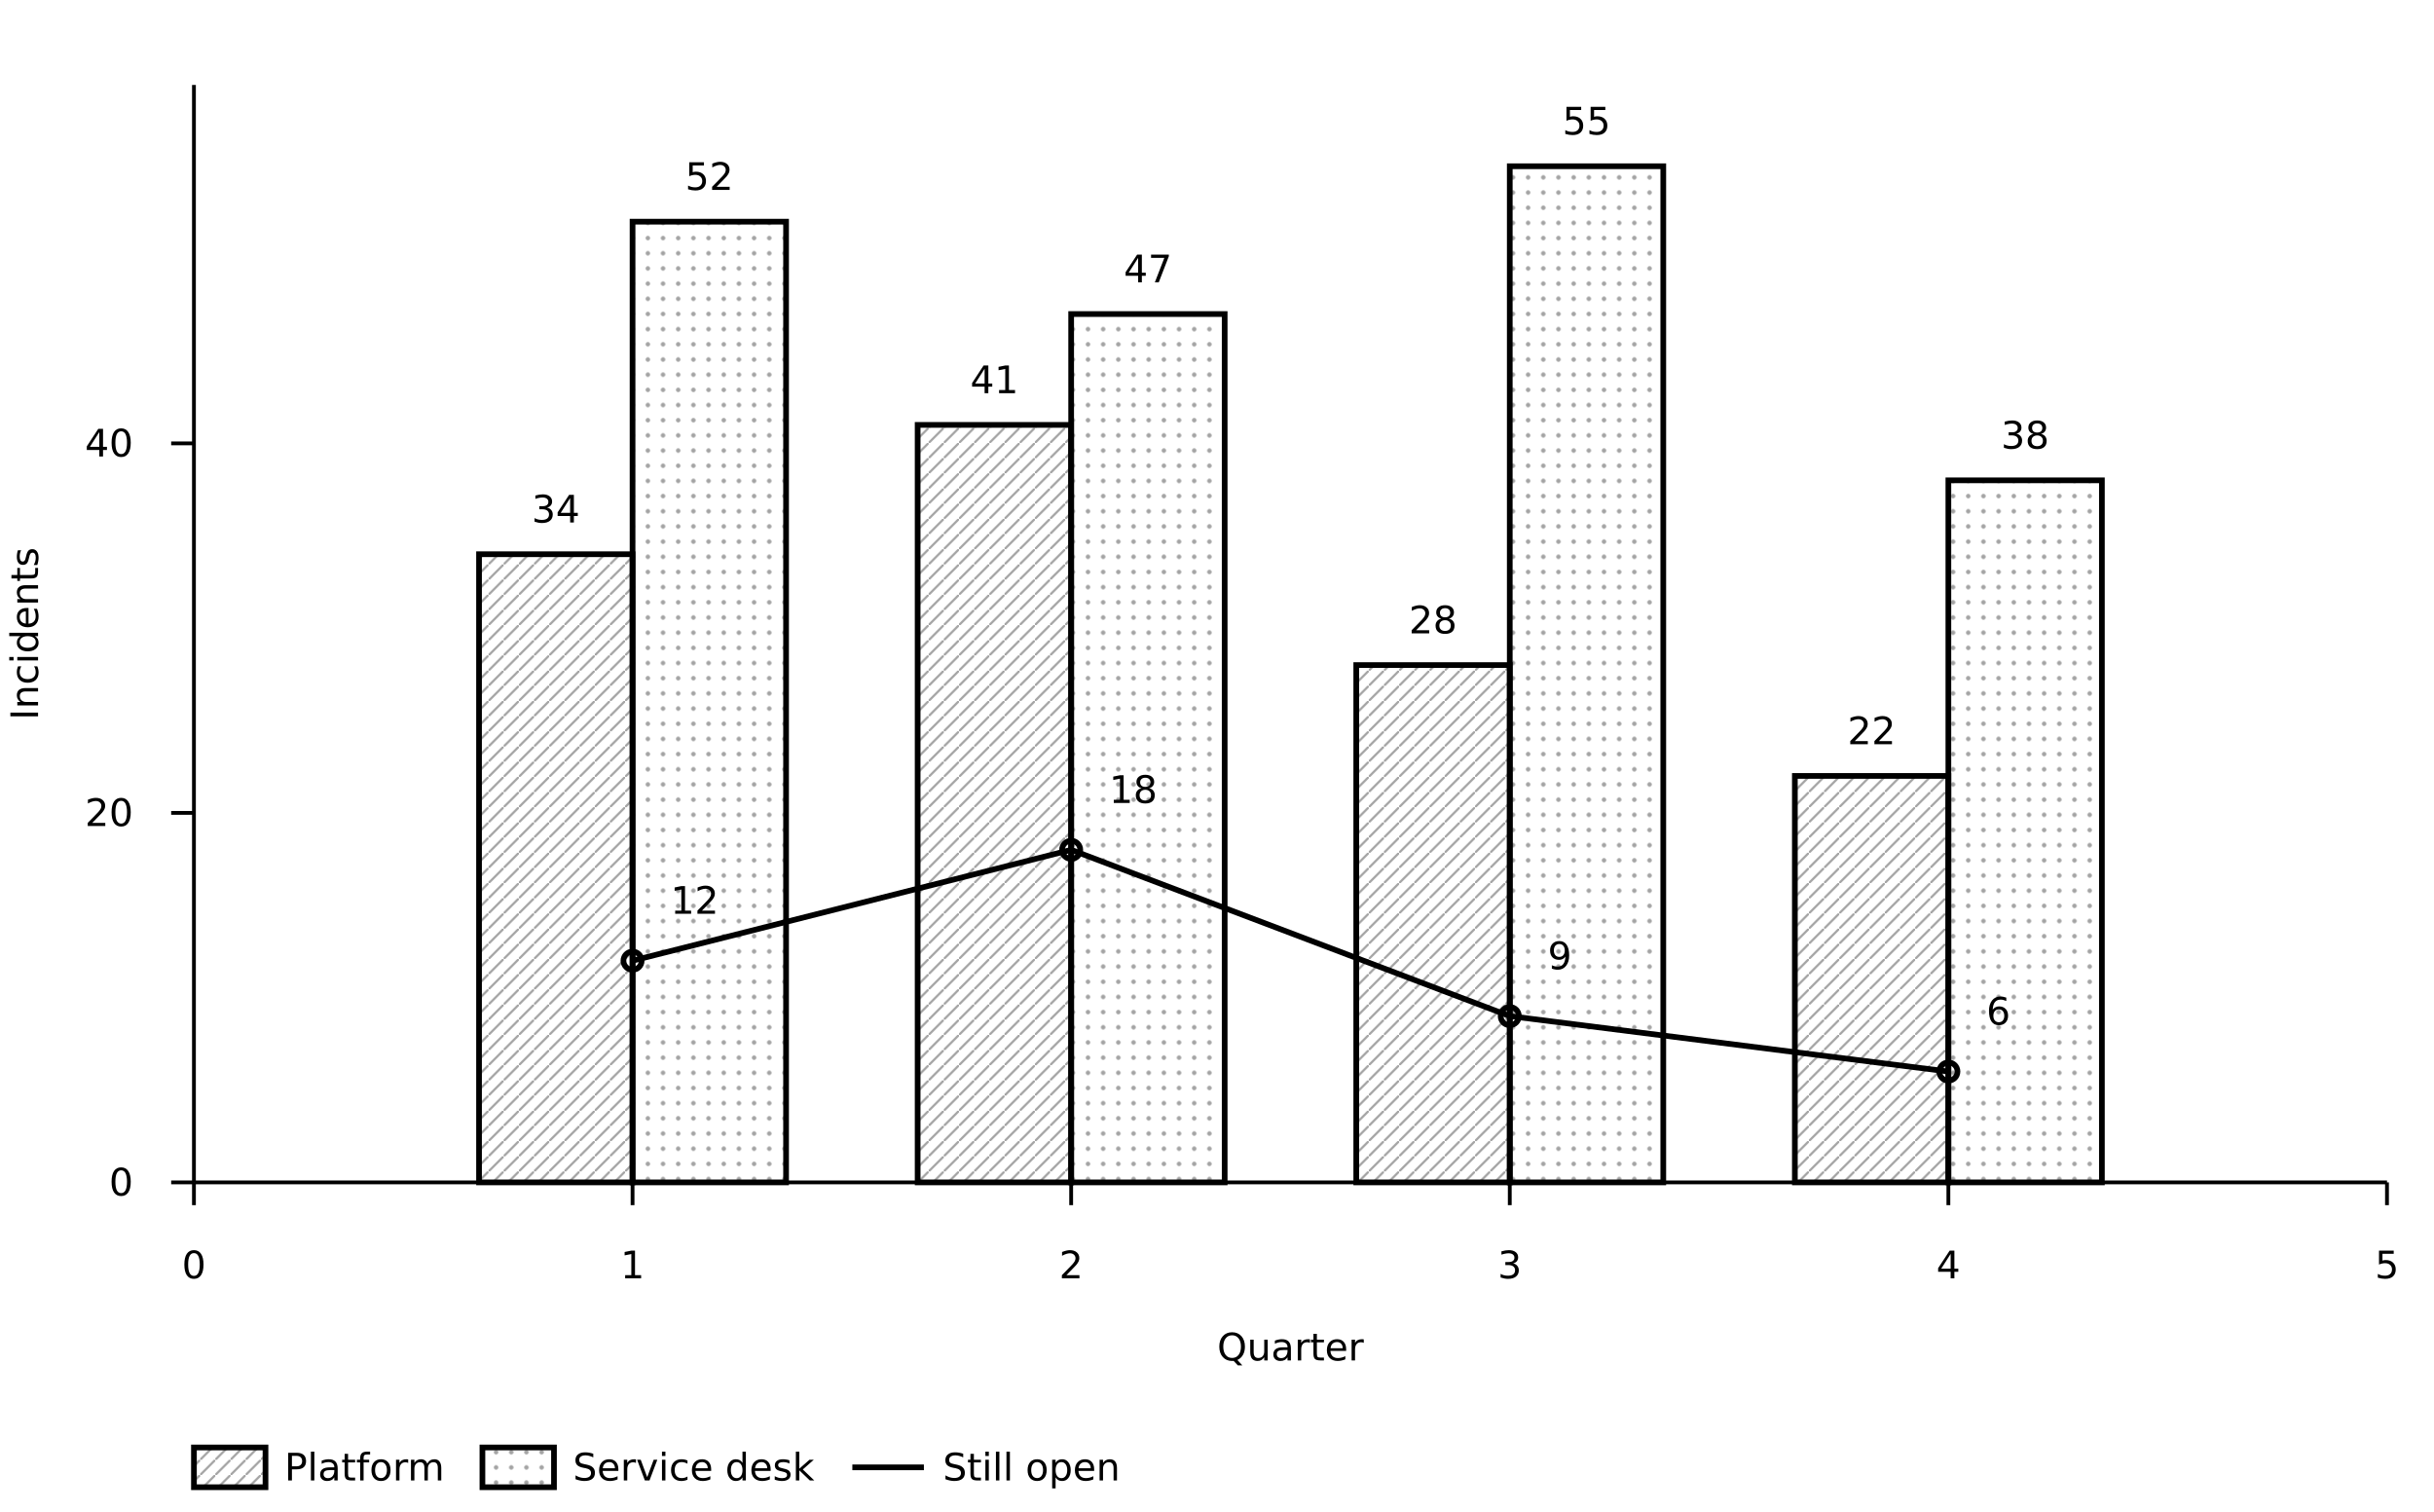
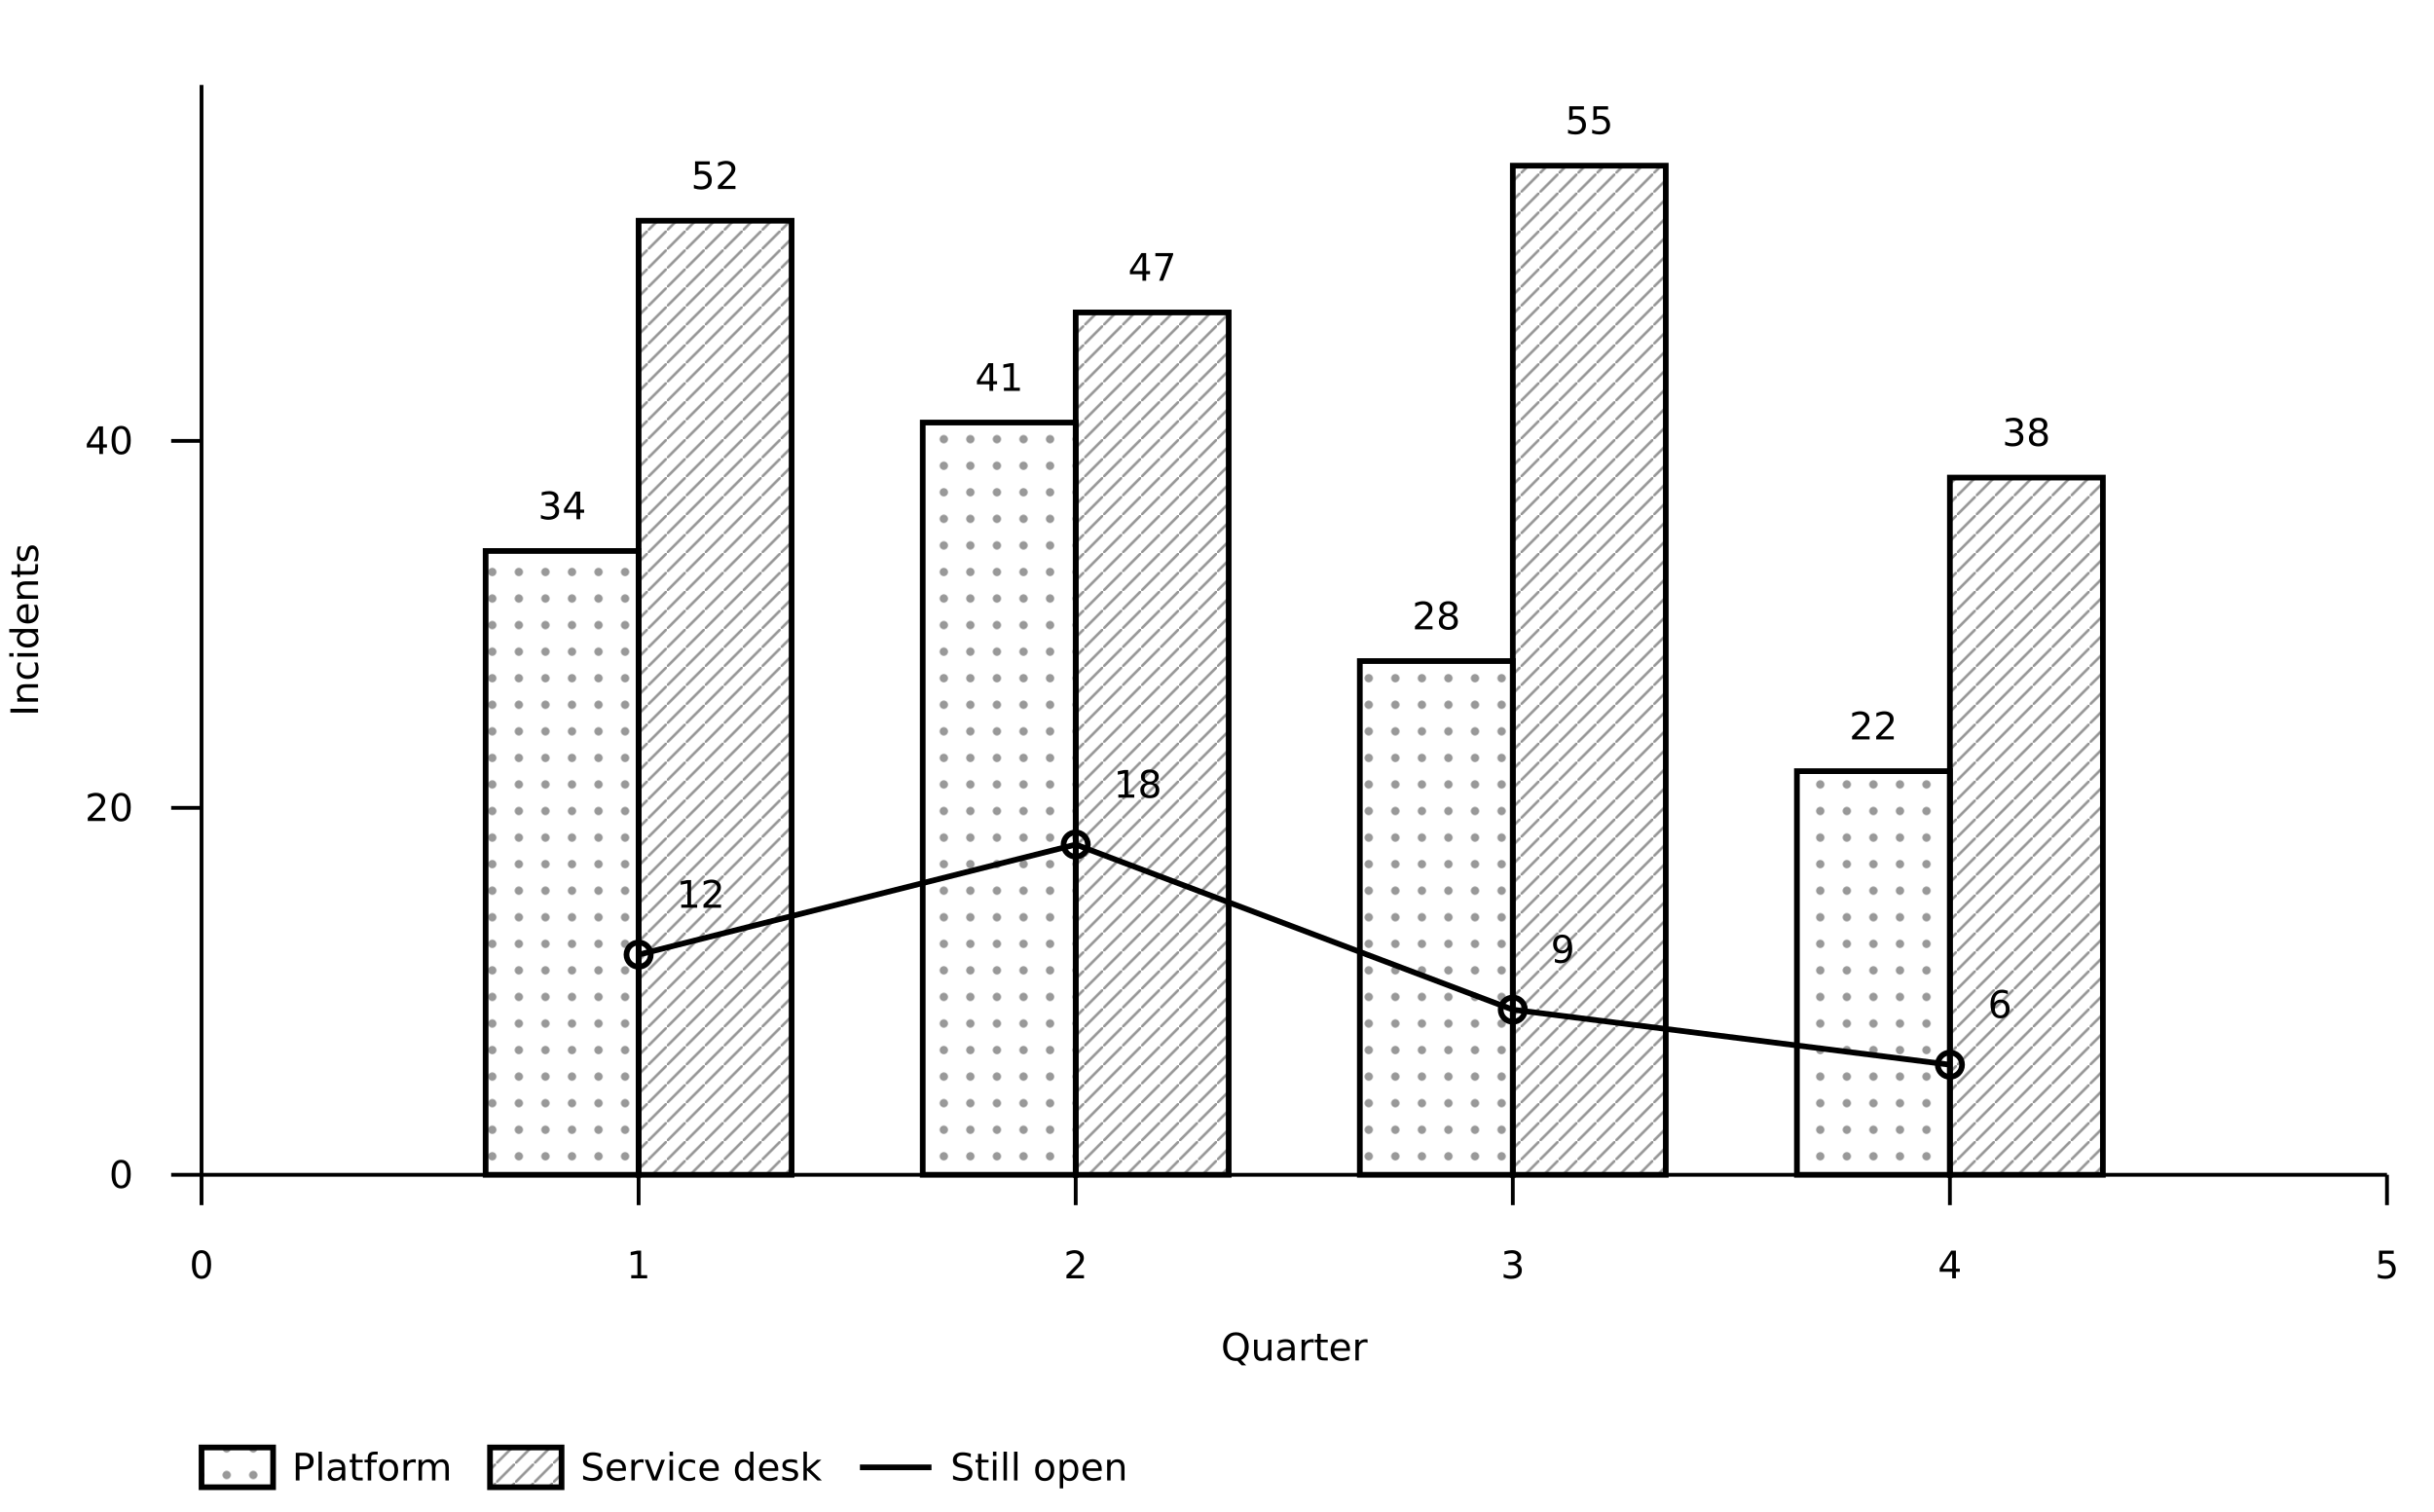
- <svg xmlns="http://www.w3.org/2000/svg" viewBox="-0.75 -0.75 641.5 398.3" role="img" aria-labelledby="dscc1443b0e7-title dscc1443b0e7-desc">
+ <svg xmlns="http://www.w3.org/2000/svg" viewBox="-0.75 -0.75 641.5 398.3" role="img" aria-labelledby="ds7155bd1a8d-title ds7155bd1a8d-desc">
  <defs>
-     <pattern id="dscc1443b0e7-dots" width="4" height="4" patternUnits="userSpaceOnUse">
-       <circle cx="2" cy="2" r="0.6" fill="currentColor" fill-opacity="0.35" />
+     <pattern id="ds7155bd1a8d-dots" width="7" height="7" patternUnits="userSpaceOnUse">
+       <circle cx="3" cy="3" r="1.1" fill="currentColor" fill-opacity="0.4" />
    </pattern>
-     <pattern id="dscc1443b0e7-hatch" width="4" height="4" patternUnits="userSpaceOnUse">
-       <path d="M 0 4 L 4 0" stroke="currentColor" stroke-width="0.6" stroke-opacity="0.35" />
+     <pattern id="ds7155bd1a8d-hatch" width="5" height="5" patternUnits="userSpaceOnUse">
+       <path d="M 0 5 L 5 0" stroke="currentColor" stroke-width="0.7" stroke-opacity="0.4" />
    </pattern>
  </defs>
-   <polygon points="125.504,145.321 165.964,145.321 165.964,310.878 125.504,310.878" fill="url(#dscc1443b0e7-hatch)" stroke="currentColor" stroke-width="1.5" />
-   <polygon points="241.103,111.236 281.563,111.236 281.563,310.878 241.103,310.878" fill="url(#dscc1443b0e7-hatch)" stroke="currentColor" stroke-width="1.5" />
-   <polygon points="356.702,174.537 397.162,174.537 397.162,310.878 356.702,310.878" fill="url(#dscc1443b0e7-hatch)" stroke="currentColor" stroke-width="1.5" />
-   <polygon points="472.301,203.753 512.761,203.753 512.761,310.878 472.301,310.878" fill="url(#dscc1443b0e7-hatch)" stroke="currentColor" stroke-width="1.5" />
-   <polygon points="165.964,57.674 206.424,57.674 206.424,310.878 165.964,310.878" fill="url(#dscc1443b0e7-dots)" stroke="currentColor" stroke-width="1.5" />
-   <polygon points="281.563,82.02 322.022,82.02 322.022,310.878 281.563,310.878" fill="url(#dscc1443b0e7-dots)" stroke="currentColor" stroke-width="1.5" />
-   <polygon points="397.162,43.066 437.621,43.066 437.621,310.878 397.162,310.878" fill="url(#dscc1443b0e7-dots)" stroke="currentColor" stroke-width="1.5" />
-   <polygon points="512.761,125.844 553.22,125.844 553.22,310.878 512.761,310.878" fill="url(#dscc1443b0e7-dots)" stroke="currentColor" stroke-width="1.5" />
-   <path d="M 50.365 21.641 L 50.365 310.878" fill="none" stroke="currentColor" stroke-width="1" />
-   <path d="M 50.365 310.878 L 628.359 310.878" fill="none" stroke="currentColor" stroke-width="1" />
-   <path d="M 50.365 310.878 L 50.365 316.878" fill="none" stroke="currentColor" stroke-width="1" />
-   <path d="M 165.964 310.878 L 165.964 316.878" fill="none" stroke="currentColor" stroke-width="1" />
-   <path d="M 281.563 310.878 L 281.563 316.878" fill="none" stroke="currentColor" stroke-width="1" />
-   <path d="M 397.162 310.878 L 397.162 316.878" fill="none" stroke="currentColor" stroke-width="1" />
-   <path d="M 512.761 310.878 L 512.761 316.878" fill="none" stroke="currentColor" stroke-width="1" />
-   <path d="M 628.359 310.878 L 628.359 316.878" fill="none" stroke="currentColor" stroke-width="1" />
-   <path d="M 44.365 310.878 L 50.365 310.878" fill="none" stroke="currentColor" stroke-width="1" />
-   <path d="M 44.365 213.492 L 50.365 213.492" fill="none" stroke="currentColor" stroke-width="1" />
-   <path d="M 44.365 116.105 L 50.365 116.105" fill="none" stroke="currentColor" stroke-width="1" />
-   <text x="50.365" y="336.16" font-family="'DejaVu Sans', sans-serif" font-size="10" fill="currentColor" text-anchor="middle">0</text>
-   <text x="165.964" y="336.16" font-family="'DejaVu Sans', sans-serif" font-size="10" fill="currentColor" text-anchor="middle">1</text>
-   <text x="281.563" y="336.16" font-family="'DejaVu Sans', sans-serif" font-size="10" fill="currentColor" text-anchor="middle">2</text>
-   <text x="397.162" y="336.16" font-family="'DejaVu Sans', sans-serif" font-size="10" fill="currentColor" text-anchor="middle">3</text>
-   <text x="512.761" y="336.16" font-family="'DejaVu Sans', sans-serif" font-size="10" fill="currentColor" text-anchor="middle">4</text>
+   <polygon points="127.244,144.466 167.564,144.466 167.564,308.878 127.244,308.878" fill="url(#ds7155bd1a8d-dots)" stroke="currentColor" stroke-width="1.5" />
+   <polygon points="242.443,110.617 282.763,110.617 282.763,308.878 242.443,308.878" fill="url(#ds7155bd1a8d-dots)" stroke="currentColor" stroke-width="1.5" />
+   <polygon points="357.642,173.48 397.962,173.48 397.962,308.878 357.642,308.878" fill="url(#ds7155bd1a8d-dots)" stroke="currentColor" stroke-width="1.5" />
+   <polygon points="472.841,202.494 513.161,202.494 513.161,308.878 472.841,308.878" fill="url(#ds7155bd1a8d-dots)" stroke="currentColor" stroke-width="1.5" />
+   <polygon points="167.564,57.424 207.884,57.424 207.884,308.878 167.564,308.878" fill="url(#ds7155bd1a8d-hatch)" stroke="currentColor" stroke-width="1.5" />
+   <polygon points="282.763,81.603 323.082,81.603 323.082,308.878 282.763,308.878" fill="url(#ds7155bd1a8d-hatch)" stroke="currentColor" stroke-width="1.5" />
+   <polygon points="397.962,42.917 438.281,42.917 438.281,308.878 397.962,308.878" fill="url(#ds7155bd1a8d-hatch)" stroke="currentColor" stroke-width="1.5" />
+   <polygon points="513.161,125.123 553.48,125.123 553.48,308.878 513.161,308.878" fill="url(#ds7155bd1a8d-hatch)" stroke="currentColor" stroke-width="1.5" />
+   <path d="M 52.365 21.641 L 52.365 308.878" fill="none" stroke="currentColor" stroke-width="1" />
+   <path d="M 52.365 308.878 L 628.359 308.878" fill="none" stroke="currentColor" stroke-width="1" />
+   <path d="M 52.365 308.878 L 52.365 316.878" fill="none" stroke="currentColor" stroke-width="1" />
+   <path d="M 167.564 308.878 L 167.564 316.878" fill="none" stroke="currentColor" stroke-width="1" />
+   <path d="M 282.763 308.878 L 282.763 316.878" fill="none" stroke="currentColor" stroke-width="1" />
+   <path d="M 397.962 308.878 L 397.962 316.878" fill="none" stroke="currentColor" stroke-width="1" />
+   <path d="M 513.161 308.878 L 513.161 316.878" fill="none" stroke="currentColor" stroke-width="1" />
+   <path d="M 628.359 308.878 L 628.359 316.878" fill="none" stroke="currentColor" stroke-width="1" />
+   <path d="M 44.365 308.878 L 52.365 308.878" fill="none" stroke="currentColor" stroke-width="1" />
+   <path d="M 44.365 212.165 L 52.365 212.165" fill="none" stroke="currentColor" stroke-width="1" />
+   <path d="M 44.365 115.452 L 52.365 115.452" fill="none" stroke="currentColor" stroke-width="1" />
+   <text x="52.365" y="336.16" font-family="'DejaVu Sans', sans-serif" font-size="10" fill="currentColor" text-anchor="middle">0</text>
+   <text x="167.564" y="336.16" font-family="'DejaVu Sans', sans-serif" font-size="10" fill="currentColor" text-anchor="middle">1</text>
+   <text x="282.763" y="336.16" font-family="'DejaVu Sans', sans-serif" font-size="10" fill="currentColor" text-anchor="middle">2</text>
+   <text x="397.962" y="336.16" font-family="'DejaVu Sans', sans-serif" font-size="10" fill="currentColor" text-anchor="middle">3</text>
+   <text x="513.161" y="336.16" font-family="'DejaVu Sans', sans-serif" font-size="10" fill="currentColor" text-anchor="middle">4</text>
  <text x="628.359" y="336.16" font-family="'DejaVu Sans', sans-serif" font-size="10" fill="currentColor" text-anchor="middle">5</text>
-   <text x="34.365" y="314.34" font-family="'DejaVu Sans', sans-serif" font-size="10" fill="currentColor" text-anchor="end">0</text>
-   <text x="34.365" y="216.954" font-family="'DejaVu Sans', sans-serif" font-size="10" fill="currentColor" text-anchor="end">20</text>
-   <text x="34.365" y="119.567" font-family="'DejaVu Sans', sans-serif" font-size="10" fill="currentColor" text-anchor="end">40</text>
-   <text x="339.362" y="357.801" font-family="'DejaVu Sans', sans-serif" font-size="10" fill="currentColor" text-anchor="middle">Quarter</text>
-   <text x="9.282" y="166.259" font-family="'DejaVu Sans', sans-serif" font-size="10" fill="currentColor" text-anchor="middle" transform="rotate(-90 9.282 166.259)">Incidents</text>
-   <polygon points="50.365,380.741 69.223,380.741 69.223,391.218 50.365,391.218" fill="url(#dscc1443b0e7-hatch)" stroke="currentColor" stroke-width="1.5" />
-   <text x="74.223" y="389.442" font-family="'DejaVu Sans', sans-serif" font-size="10" fill="currentColor">Platform</text>
-   <polygon points="126.396,380.741 145.254,380.741 145.254,391.218 126.396,391.218" fill="url(#dscc1443b0e7-dots)" stroke="currentColor" stroke-width="1.5" />
-   <text x="150.254" y="389.442" font-family="'DejaVu Sans', sans-serif" font-size="10" fill="currentColor">Service desk</text>
-   <path d="M 223.891 385.98 L 242.749 385.98" fill="none" stroke="currentColor" stroke-width="1.5" />
-   <text x="247.749" y="389.442" font-family="'DejaVu Sans', sans-serif" font-size="10" fill="currentColor">Still open</text>
-   <text x="145.734" y="136.963" font-family="'DejaVu Sans', sans-serif" font-size="10" fill="currentColor" text-anchor="middle">34</text>
-   <text x="261.333" y="102.878" font-family="'DejaVu Sans', sans-serif" font-size="10" fill="currentColor" text-anchor="middle">41</text>
-   <text x="376.932" y="166.179" font-family="'DejaVu Sans', sans-serif" font-size="10" fill="currentColor" text-anchor="middle">28</text>
-   <text x="492.531" y="195.395" font-family="'DejaVu Sans', sans-serif" font-size="10" fill="currentColor" text-anchor="middle">22</text>
-   <text x="186.194" y="49.315" font-family="'DejaVu Sans', sans-serif" font-size="10" fill="currentColor" text-anchor="middle">52</text>
-   <text x="301.793" y="73.662" font-family="'DejaVu Sans', sans-serif" font-size="10" fill="currentColor" text-anchor="middle">47</text>
-   <text x="417.392" y="34.707" font-family="'DejaVu Sans', sans-serif" font-size="10" fill="currentColor" text-anchor="middle">55</text>
-   <text x="532.99" y="117.486" font-family="'DejaVu Sans', sans-serif" font-size="10" fill="currentColor" text-anchor="middle">38</text>
-   <path d="M 165.964 252.446 L 281.563 223.23 L 397.162 267.054 L 512.761 281.662" fill="none" stroke="currentColor" stroke-width="1.5" />
-   <ellipse cx="165.964" cy="252.446" rx="2.4" ry="2.4" fill="none" stroke="currentColor" stroke-width="1.5" />
-   <ellipse cx="281.563" cy="223.23" rx="2.4" ry="2.4" fill="none" stroke="currentColor" stroke-width="1.5" />
-   <ellipse cx="397.162" cy="267.054" rx="2.4" ry="2.4" fill="none" stroke="currentColor" stroke-width="1.5" />
-   <ellipse cx="512.761" cy="281.662" rx="2.4" ry="2.4" fill="none" stroke="currentColor" stroke-width="1.5" />
-   <text x="175.964" y="240.088" font-family="'DejaVu Sans', sans-serif" font-size="10" fill="currentColor">12</text>
-   <text x="291.563" y="210.872" font-family="'DejaVu Sans', sans-serif" font-size="10" fill="currentColor">18</text>
-   <text x="407.162" y="254.696" font-family="'DejaVu Sans', sans-serif" font-size="10" fill="currentColor">9</text>
-   <text x="522.761" y="269.304" font-family="'DejaVu Sans', sans-serif" font-size="10" fill="currentColor">6</text>
+   <text x="34.365" y="312.34" font-family="'DejaVu Sans', sans-serif" font-size="10" fill="currentColor" text-anchor="end">0</text>
+   <text x="34.365" y="215.627" font-family="'DejaVu Sans', sans-serif" font-size="10" fill="currentColor" text-anchor="end">20</text>
+   <text x="34.365" y="118.914" font-family="'DejaVu Sans', sans-serif" font-size="10" fill="currentColor" text-anchor="end">40</text>
+   <text x="340.362" y="357.801" font-family="'DejaVu Sans', sans-serif" font-size="10" fill="currentColor" text-anchor="middle">Quarter</text>
+   <text x="9.282" y="165.259" font-family="'DejaVu Sans', sans-serif" font-size="10" fill="currentColor" text-anchor="middle" transform="rotate(-90 9.282 165.259)">Incidents</text>
+   <polygon points="52.365,380.741 71.223,380.741 71.223,391.218 52.365,391.218" fill="url(#ds7155bd1a8d-dots)" stroke="currentColor" stroke-width="1.5" />
+   <text x="76.223" y="389.442" font-family="'DejaVu Sans', sans-serif" font-size="10" fill="currentColor">Platform</text>
+   <polygon points="128.396,380.741 147.254,380.741 147.254,391.218 128.396,391.218" fill="url(#ds7155bd1a8d-hatch)" stroke="currentColor" stroke-width="1.5" />
+   <text x="152.254" y="389.442" font-family="'DejaVu Sans', sans-serif" font-size="10" fill="currentColor">Service desk</text>
+   <path d="M 225.891 385.98 L 244.749 385.98" fill="none" stroke="currentColor" stroke-width="1.5" />
+   <text x="249.749" y="389.442" font-family="'DejaVu Sans', sans-serif" font-size="10" fill="currentColor">Still open</text>
+   <text x="147.404" y="136.108" font-family="'DejaVu Sans', sans-serif" font-size="10" fill="currentColor" text-anchor="middle">34</text>
+   <text x="262.603" y="102.258" font-family="'DejaVu Sans', sans-serif" font-size="10" fill="currentColor" text-anchor="middle">41</text>
+   <text x="377.802" y="165.122" font-family="'DejaVu Sans', sans-serif" font-size="10" fill="currentColor" text-anchor="middle">28</text>
+   <text x="493.001" y="194.135" font-family="'DejaVu Sans', sans-serif" font-size="10" fill="currentColor" text-anchor="middle">22</text>
+   <text x="187.724" y="49.066" font-family="'DejaVu Sans', sans-serif" font-size="10" fill="currentColor" text-anchor="middle">52</text>
+   <text x="302.923" y="73.244" font-family="'DejaVu Sans', sans-serif" font-size="10" fill="currentColor" text-anchor="middle">47</text>
+   <text x="418.122" y="34.559" font-family="'DejaVu Sans', sans-serif" font-size="10" fill="currentColor" text-anchor="middle">55</text>
+   <text x="533.32" y="116.765" font-family="'DejaVu Sans', sans-serif" font-size="10" fill="currentColor" text-anchor="middle">38</text>
+   <path d="M 167.564 250.85 L 282.763 221.836 L 397.962 265.357 L 513.161 279.864" fill="none" stroke="currentColor" stroke-width="1.5" />
+   <ellipse cx="167.564" cy="250.85" rx="3.2" ry="3.2" fill="none" stroke="currentColor" stroke-width="1.5" />
+   <ellipse cx="282.763" cy="221.836" rx="3.2" ry="3.2" fill="none" stroke="currentColor" stroke-width="1.5" />
+   <ellipse cx="397.962" cy="265.357" rx="3.2" ry="3.2" fill="none" stroke="currentColor" stroke-width="1.5" />
+   <ellipse cx="513.161" cy="279.864" rx="3.2" ry="3.2" fill="none" stroke="currentColor" stroke-width="1.5" />
+   <text x="177.564" y="238.492" font-family="'DejaVu Sans', sans-serif" font-size="10" fill="currentColor">12</text>
+   <text x="292.763" y="209.478" font-family="'DejaVu Sans', sans-serif" font-size="10" fill="currentColor">18</text>
+   <text x="407.962" y="252.999" font-family="'DejaVu Sans', sans-serif" font-size="10" fill="currentColor">9</text>
+   <text x="523.161" y="267.506" font-family="'DejaVu Sans', sans-serif" font-size="10" fill="currentColor">6</text>
</svg>
